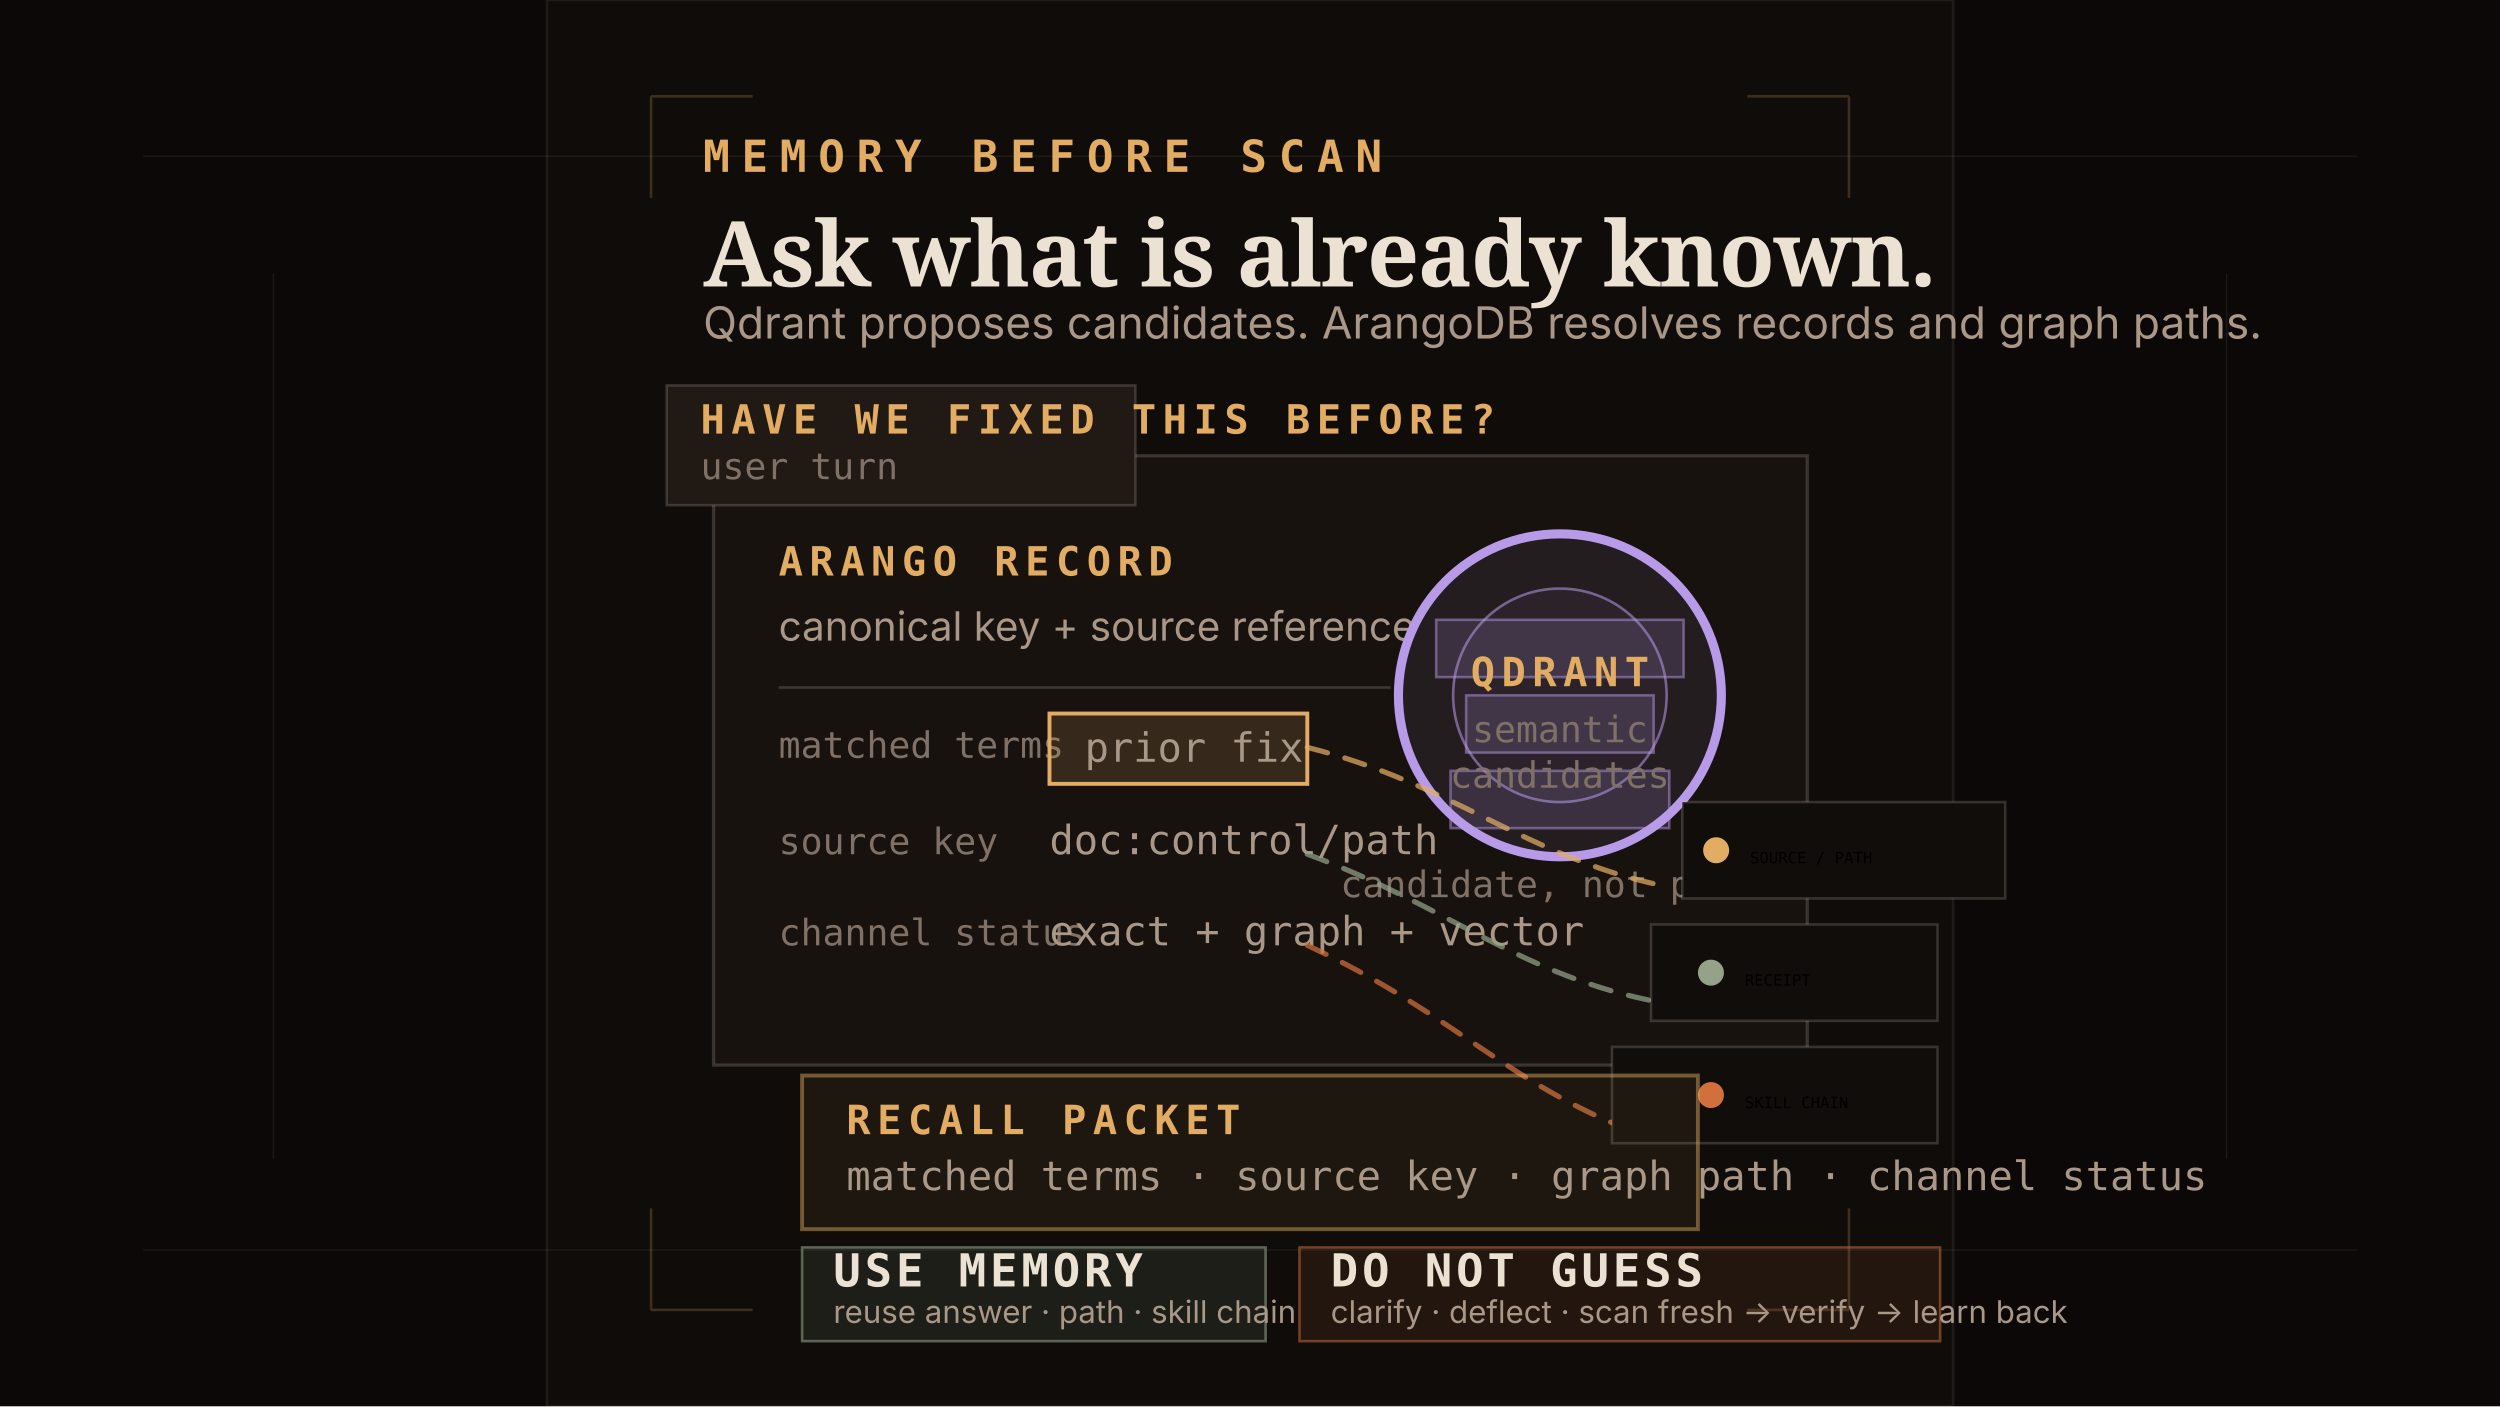
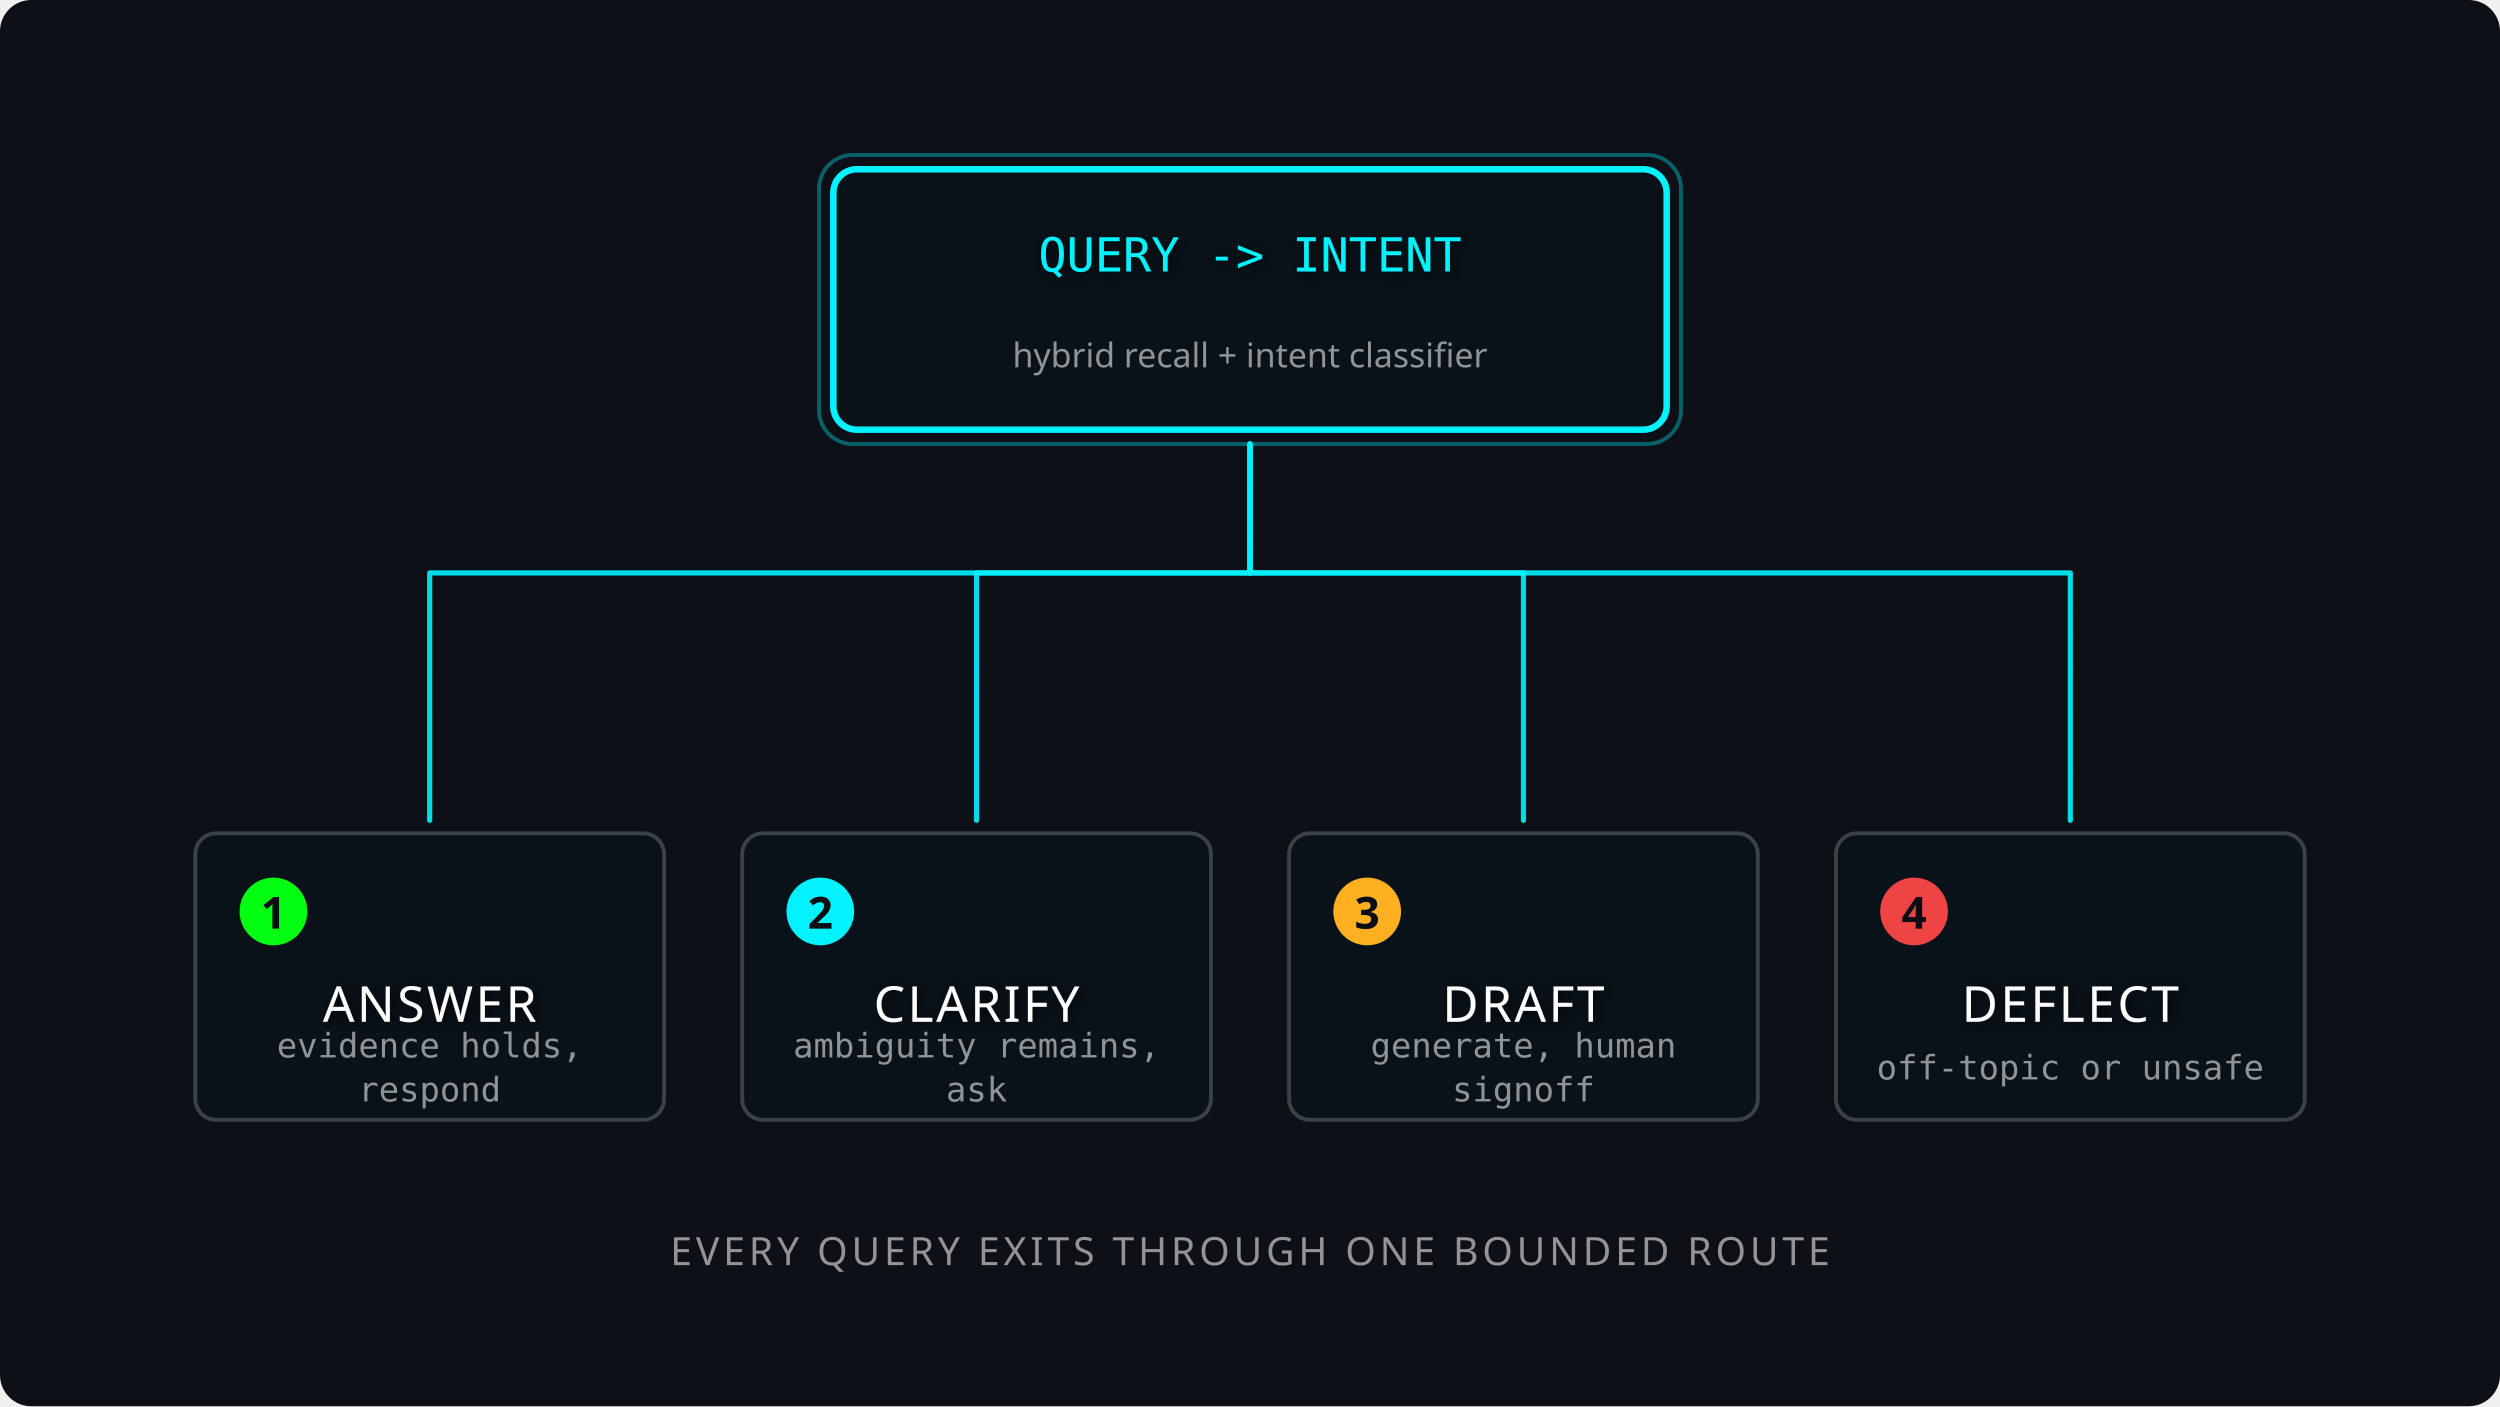
- <svg xmlns="http://www.w3.org/2000/svg" viewBox="0 0 1920 1080" width="1920" height="1080" role="img" aria-labelledby="memory-card-title memory-card-desc">
-   <defs>
-     <style>
-       #memory-card {
-         --bg: #0b0807;
-         --paper: #18120f;
-         --paper-2: #211914;
-         --line: rgba(236, 226, 211, 0.18);
-         --line-2: rgba(236, 226, 211, 0.08);
-         --text: #ece2d3;
-         --muted: #a99787;
-         --faint: #7f7165;
-         --brass: #e2ac62;
-         --ember: #d1703c;
-         --sage: #93a289;
-         --violet: #b89be8;
-       }
-       #memory-card .bg { fill: #0b0807; }
-       #memory-card .gutter { fill: none; stroke: rgba(236, 226, 211, 0.08); stroke-width: 1; }
-       #memory-card .safe { fill: rgba(236, 226, 211, 0.018); stroke: rgba(236, 226, 211, 0.08); stroke-width: 2; }
-       #memory-card .paper { fill: #18120f; stroke: rgba(236, 226, 211, 0.18); stroke-width: 2.5; }
-       #memory-card .paper-soft { fill: #211914; stroke: rgba(236, 226, 211, 0.18); stroke-width: 2; }
-       #memory-card .rule { stroke: rgba(236, 226, 211, 0.18); stroke-width: 2; }
-       #memory-card .stitch { fill: none; stroke: #93a289; stroke-width: 4; stroke-linecap: round; stroke-dasharray: 16 14; opacity: 0.72; }
-       #memory-card .stitch-brass { stroke: #e2ac62; }
-       #memory-card .stitch-ember { stroke: #d1703c; }
-       #memory-card .mono { font-family: ui-monospace, SFMono-Regular, Menlo, Consolas, monospace; }
-       #memory-card .serif { font-family: Fraunces, Georgia, serif; }
-       #memory-card .sans { font-family: ui-sans-serif, system-ui, -apple-system, Segoe UI, sans-serif; }
-       #memory-card .eyebrow { fill: #e2ac62; font-size: 34px; letter-spacing: 9px; font-weight: 650; }
-       #memory-card .headline { fill: #ece2d3; font-size: 70px; font-weight: 650; letter-spacing: -1px; }
-       #memory-card .support { fill: #a99787; font-size: 34px; }
-       #memory-card .label { fill: #e2ac62; font-size: 31px; letter-spacing: 5px; font-weight: 700; }
-       #memory-card .small { fill: #a99787; font-size: 31px; }
-       #memory-card .tiny { fill: #7f7165; font-size: 28px; }
-       #memory-card .route { fill: #ece2d3; font-size: 35px; font-weight: 700; letter-spacing: 3px; }
-       #memory-card .route-sub { fill: #a99787; font-size: 24px; }
-       #memory-card .lens-ring { fill: rgba(184, 155, 232, 0.08); stroke: #b89be8; stroke-width: 7; }
-       #memory-card .lens-inner { fill: rgba(184, 155, 232, 0.05); stroke: rgba(184, 155, 232, 0.55); stroke-width: 2; }
-       #memory-card .candidate { fill: rgba(184, 155, 232, 0.16); stroke: rgba(184, 155, 232, 0.48); stroke-width: 2; }
-       #memory-card .selected { fill: rgba(226, 172, 98, 0.15); stroke: #e2ac62; stroke-width: 3; }
-       #memory-card .tab { fill: #110d0b; stroke: rgba(236, 226, 211, 0.18); stroke-width: 2; }
-       #memory-card .tab text { fill: #ece2d3; font-size: 30px; font-weight: 650; letter-spacing: 3px; }
-       #memory-card .pin { fill: #e2ac62; }
-       #memory-card .pin.sage { fill: #93a289; }
-       #memory-card .pin.ember { fill: #d1703c; }
-       #memory-card .packet { fill: rgba(226, 172, 98, 0.07); stroke: rgba(226, 172, 98, 0.46); stroke-width: 3; }
-       #memory-card .decision-use { fill: rgba(147, 162, 137, 0.12); stroke: rgba(147, 162, 137, 0.56); stroke-width: 2; }
-       #memory-card .decision-guard { fill: rgba(209, 112, 60, 0.10); stroke: rgba(209, 112, 60, 0.50); stroke-width: 2; }
-       #memory-card .crop-mark { stroke: rgba(226, 172, 98, 0.22); stroke-width: 2; }
-       @keyframes memoryCandidate {
-         0%, 100% { opacity: 0.38; }
-         28% { opacity: 0.95; }
-       }
-       @keyframes memoryEvidence {
-         0%, 42%, 100% { stroke-opacity: 0.42; }
-         65% { stroke-opacity: 1; }
-       }
-       #memory-card:hover .candidate-pulse,
-       #memory-card:focus .candidate-pulse { animation: memoryCandidate 2.8s ease-out 1; }
-       #memory-card:hover .stitch,
-       #memory-card:focus .stitch { animation: memoryEvidence 3s ease-out 1; }
-       @media (prefers-reduced-motion: reduce) {
-         #memory-card:hover .candidate-pulse,
-         #memory-card:focus .candidate-pulse,
-         #memory-card:hover .stitch,
-         #memory-card:focus .stitch { animation: none; }
-       }
-     </style>
-   </defs>
-   <g id="memory-card">
-     <rect class="bg" width="1920" height="1080" />
-     <path class="gutter" d="M110 120H1810M110 960H1810M210 210V890M1710 210V890" />
-     <rect x="420" y="0" width="1080" height="1080" class="safe" />
-     <path class="crop-mark" d="M500 74h78M500 74v78M1420 74h-78M1420 74v78M500 1006h78M500 1006v-78M1420 1006h-78M1420 1006v-78" />
-     <text x="540" y="132" class="mono eyebrow">MEMORY BEFORE SCAN</text>
-     <text x="540" y="220" class="serif headline">Ask what is already known.</text>
-     <text x="540" y="260" class="sans support">Qdrant proposes candidates. ArangoDB resolves records and graph paths.</text>
-     <g transform="translate(548 350)">
-       <rect x="0" y="0" width="840" height="468" rx="0" class="paper" />
-       <rect x="-36" y="-54" width="360" height="92" rx="0" class="paper-soft" />
-       <text x="-10" y="-17" class="mono label">HAVE WE FIXED THIS BEFORE?</text>
-       <text x="-10" y="18" class="mono tiny">user turn</text>
-       <text x="50" y="92" class="mono label">ARANGO RECORD</text>
-       <text x="50" y="142" class="sans small">canonical key + source reference</text>
-       <line x1="50" y1="178" x2="520" y2="178" class="rule" />
-       <text x="50" y="232" class="mono tiny">matched terms</text>
-       <rect x="258" y="198" width="198" height="54" class="selected" />
-       <text x="285" y="235" class="mono small">prior fix</text>
-       <text x="50" y="306" class="mono tiny">source key</text>
-       <text x="258" y="306" class="mono small">doc:control/path</text>
-       <text x="50" y="376" class="mono tiny">channel status</text>
-       <text x="258" y="376" class="mono small">exact + graph + vector</text>
-       <g transform="translate(520 54)">
-         <circle cx="130" cy="130" r="124" class="lens-ring" />
-         <circle cx="130" cy="130" r="82" class="lens-inner" />
-         <rect x="35" y="72" width="190" height="44" rx="0" class="candidate" />
-         <rect x="58" y="130" width="144" height="44" rx="0" class="candidate candidate-pulse" />
-         <rect x="46" y="188" width="168" height="44" rx="0" class="candidate" />
-         <text x="130" y="123" text-anchor="middle" class="mono label">QDRANT</text>
-         <text x="130" y="166" text-anchor="middle" class="mono tiny">semantic</text>
-         <text x="130" y="201" text-anchor="middle" class="mono tiny">candidates</text>
-         <text x="130" y="285" text-anchor="middle" class="mono tiny">candidate, not proof</text>
-       </g>
-       <path class="stitch stitch-brass" d="M456 224C568 252 624 308 728 330" />
-       <path class="stitch" d="M456 306C565 346 620 400 728 420" />
-       <path class="stitch stitch-ember" d="M456 376C572 430 612 486 720 524" />
-     </g>
-     <g transform="translate(1292 616)">
-       <rect x="0" y="0" width="248" height="74" class="tab" />
-       <circle cx="26" cy="37" r="10" class="pin" />
-       <text x="52" y="47" class="mono">SOURCE / PATH</text>
-       <rect x="-24" y="94" width="220" height="74" class="tab" />
-       <circle cx="22" cy="131" r="10" class="pin sage" />
-       <text x="48" y="141" class="mono">RECEIPT</text>
-       <rect x="-54" y="188" width="250" height="74" class="tab" />
-       <circle cx="22" cy="225" r="10" class="pin ember" />
-       <text x="48" y="235" class="mono">SKILL CHAIN</text>
-     </g>
-     <g transform="translate(616 826)">
-       <rect x="0" y="0" width="688" height="118" rx="0" class="packet" />
-       <text x="34" y="45" class="mono label">RECALL PACKET</text>
-       <text x="34" y="88" class="mono small">matched terms · source key · graph path · channel status</text>
-     </g>
-     <g transform="translate(616 958)">
-       <rect x="0" y="0" width="356" height="72" rx="0" class="decision-use" />
-       <text x="24" y="30" class="mono route">USE MEMORY</text>
-       <text x="24" y="58" class="sans route-sub">reuse answer · path · skill chain</text>
-       <rect x="382" y="0" width="492" height="72" rx="0" class="decision-guard" />
-       <text x="406" y="30" class="mono route">DO NOT GUESS</text>
-       <text x="406" y="58" class="sans route-sub">clarify · deflect · scan fresh → verify → learn back</text>
-     </g>
+ <svg xmlns="http://www.w3.org/2000/svg" viewBox="0 0 1920 1080" width="1920" height="1080" role="img" aria-labelledby="rsa-title rsa-desc">
+   <style>.rsa-sans{font-family:Play,'Trebuchet MS','Segoe UI',system-ui,sans-serif}.rsa-mono{font-family:'JetBrains Mono',ui-monospace,'SF Mono',Menlo,Consolas,monospace}.rsa-shadow{filter:drop-shadow(2px 2px 4px rgba(0,0,0,.8))}.rsa-shadow-strong{filter:drop-shadow(3px 3px 6px rgba(0,0,0,.9))}.rsa-target{transform-box:fill-box;transform-origin:center}@media (prefers-reduced-motion: no-preference){@keyframes rsa_k000{0%{opacity:0;transform:translateY(-24.0px)}1.25%{opacity:0;transform:translateY(-24.0px);animation-timing-function:cubic-bezier(.33,1,.68,1)}7.5%{opacity:1;transform:translateY(0)}100%{opacity:1;transform:translateY(0)}}.rsa_a000{animation:rsa_k000 12s linear 0s infinite both}@keyframes rsa_k001{0%{opacity:0;stroke-dashoffset:1}7.5%{opacity:0;stroke-dashoffset:1;animation-timing-function:cubic-bezier(.33,1,.68,1)}11.25%{opacity:1;stroke-dashoffset:0}100%{opacity:1;stroke-dashoffset:0}}.rsa_a001{stroke-dasharray:1;stroke-dashoffset:1;animation:rsa_k001 12s linear 0s infinite both}@keyframes rsa_k002{0%{opacity:0}11.25%{opacity:0;animation-timing-function:cubic-bezier(.33,1,.68,1)}15%{opacity:1}100%{opacity:1}}.rsa_a002{animation:rsa_k002 12s linear 0s infinite both}@keyframes rsa_k003{0%{opacity:0;stroke-dashoffset:1}9.167%{opacity:0;stroke-dashoffset:1;animation-timing-function:cubic-bezier(.33,1,.68,1)}12.917%{opacity:1;stroke-dashoffset:0}100%{opacity:1;stroke-dashoffset:0}}.rsa_a003{stroke-dasharray:1;stroke-dashoffset:1;animation:rsa_k003 12s linear 0s infinite both}@keyframes rsa_k004{0%{opacity:0}12.917%{opacity:0;animation-timing-function:cubic-bezier(.33,1,.68,1)}16.667%{opacity:1}100%{opacity:1}}.rsa_a004{animation:rsa_k004 12s linear 0s infinite both}@keyframes rsa_k005{0%{opacity:0;stroke-dashoffset:1}10.833%{opacity:0;stroke-dashoffset:1;animation-timing-function:cubic-bezier(.33,1,.68,1)}14.583%{opacity:1;stroke-dashoffset:0}100%{opacity:1;stroke-dashoffset:0}}.rsa_a005{stroke-dasharray:1;stroke-dashoffset:1;animation:rsa_k005 12s linear 0s infinite both}@keyframes rsa_k006{0%{opacity:0}14.583%{opacity:0;animation-timing-function:cubic-bezier(.33,1,.68,1)}18.333%{opacity:1}100%{opacity:1}}.rsa_a006{animation:rsa_k006 12s linear 0s infinite both}@keyframes rsa_k007{0%{opacity:0;stroke-dashoffset:1}12.5%{opacity:0;stroke-dashoffset:1;animation-timing-function:cubic-bezier(.33,1,.68,1)}16.25%{opacity:1;stroke-dashoffset:0}100%{opacity:1;stroke-dashoffset:0}}.rsa_a007{stroke-dasharray:1;stroke-dashoffset:1;animation:rsa_k007 12s linear 0s infinite both}@keyframes rsa_k008{0%{opacity:0}16.25%{opacity:0;animation-timing-function:cubic-bezier(.33,1,.68,1)}20%{opacity:1}100%{opacity:1}}.rsa_a008{animation:rsa_k008 12s linear 0s infinite both}@keyframes rsa_k009{0%{opacity:0}65%{opacity:0;animation-timing-function:ease-in-out}80.833%{opacity:0.35;animation-timing-function:ease-in-out}96.667%{opacity:0}100%{opacity:0}}.rsa_a009{animation:rsa_k009 12s linear 0s infinite both}}</style>
+   <rect width="1920" height="1080" rx="24.0" fill="#0d1117" />
+   <rect x="629" y="119" width="662" height="222" rx="26" fill="none" stroke="#00F3FF" opacity="0.35" stroke-width="3.0" data-target="source-glow" class="rsa-target rsa_a009" />
+   <g data-target="source-node" class="rsa-target rsa_a000">
+     <rect x="640" y="130" width="640" height="200" rx="18.0" fill="rgba(8,18,26,0.78)" stroke="#00F3FF" stroke-width="5.0" />
+     <text x="960" y="196" class="rsa-mono rsa-shadow" font-size="36" fill="#00F3FF" text-anchor="middle" dominant-baseline="central">QUERY -&gt; INTENT</text>
+     <text x="960" y="272" class="rsa-sans" font-size="26" fill="rgba(255,255,255,0.55)" text-anchor="middle" dominant-baseline="central">hybrid recall + intent classifier</text>
  </g>
+   <path d="M 960 341 V 440 H 330 V 630" fill="none" stroke="#00F3FF" opacity="0.9" pathLength="1" stroke-width="4.0" stroke-linecap="round" stroke-dasharray="1" stroke-dashoffset="0" data-target="connector-0" class="rsa-target rsa_a001" />
+   <path d="M 960 341 V 440 H 750 V 630" fill="none" stroke="#00F3FF" opacity="0.9" pathLength="1" stroke-width="4.0" stroke-linecap="round" stroke-dasharray="1" stroke-dashoffset="0" data-target="connector-1" class="rsa-target rsa_a003" />
+   <path d="M 960 341 V 440 H 1170 V 630" fill="none" stroke="#00F3FF" opacity="0.9" pathLength="1" stroke-width="4.0" stroke-linecap="round" stroke-dasharray="1" stroke-dashoffset="0" data-target="connector-2" class="rsa-target rsa_a005" />
+   <path d="M 960 341 V 440 H 1590 V 630" fill="none" stroke="#00F3FF" opacity="0.9" pathLength="1" stroke-width="4.0" stroke-linecap="round" stroke-dasharray="1" stroke-dashoffset="0" data-target="connector-3" class="rsa-target rsa_a007" />
+   <g data-target="target-card-0" class="rsa-target rsa_a002">
+     <rect x="150.0" y="640" width="360" height="220" rx="16" fill="rgba(8,18,26,0.78)" stroke="rgba(255,255,255,0.2)" stroke-width="3.0" />
+     <circle cx="210.0" cy="700" r="26" fill="#00FF10" />
+     <text x="210.0" y="700" class="rsa-sans" font-size="34" fill="#0A0E14" text-anchor="middle" dominant-baseline="central" font-weight="700">1</text>
+     <text x="330.0" y="770" class="rsa-sans rsa-shadow" font-size="38.0" fill="#FFFFFF" text-anchor="middle" dominant-baseline="central" letter-spacing="2.0">ANSWER</text>
+     <text x="330.0" y="803.1" class="rsa-mono" font-size="26.0" fill="rgba(255,255,255,0.55)" text-anchor="middle" dominant-baseline="central">evidence holds,</text>
+     <text x="330.0" y="836.9" class="rsa-mono" font-size="26.0" fill="rgba(255,255,255,0.55)" text-anchor="middle" dominant-baseline="central">respond</text>
+   </g>
+   <g data-target="target-card-1" class="rsa-target rsa_a004">
+     <rect x="570.0" y="640" width="360" height="220" rx="16" fill="rgba(8,18,26,0.78)" stroke="rgba(255,255,255,0.2)" stroke-width="3.0" />
+     <circle cx="630.0" cy="700" r="26" fill="#00F3FF" />
+     <text x="630.0" y="700" class="rsa-sans" font-size="34" fill="#0A0E14" text-anchor="middle" dominant-baseline="central" font-weight="700">2</text>
+     <text x="750.0" y="770" class="rsa-sans rsa-shadow" font-size="38.0" fill="#FFFFFF" text-anchor="middle" dominant-baseline="central" letter-spacing="2.0">CLARIFY</text>
+     <text x="750.0" y="803.1" class="rsa-mono" font-size="26.0" fill="rgba(255,255,255,0.55)" text-anchor="middle" dominant-baseline="central">ambiguity remains,</text>
+     <text x="750.0" y="836.9" class="rsa-mono" font-size="26.0" fill="rgba(255,255,255,0.55)" text-anchor="middle" dominant-baseline="central">ask</text>
+   </g>
+   <g data-target="target-card-2" class="rsa-target rsa_a006">
+     <rect x="990.0" y="640" width="360" height="220" rx="16" fill="rgba(8,18,26,0.78)" stroke="rgba(255,255,255,0.2)" stroke-width="3.0" />
+     <circle cx="1050.0" cy="700" r="26" fill="#FFB020" />
+     <text x="1050.0" y="700" class="rsa-sans" font-size="34" fill="#0A0E14" text-anchor="middle" dominant-baseline="central" font-weight="700">3</text>
+     <text x="1170.0" y="770" class="rsa-sans rsa-shadow" font-size="38.0" fill="#FFFFFF" text-anchor="middle" dominant-baseline="central" letter-spacing="2.0">DRAFT</text>
+     <text x="1170.0" y="803.1" class="rsa-mono" font-size="26.0" fill="rgba(255,255,255,0.55)" text-anchor="middle" dominant-baseline="central">generate, human</text>
+     <text x="1170.0" y="836.9" class="rsa-mono" font-size="26.0" fill="rgba(255,255,255,0.55)" text-anchor="middle" dominant-baseline="central">signoff</text>
+   </g>
+   <g data-target="target-card-3" class="rsa-target rsa_a008">
+     <rect x="1410.0" y="640" width="360" height="220" rx="16" fill="rgba(8,18,26,0.78)" stroke="rgba(255,255,255,0.2)" stroke-width="3.0" />
+     <circle cx="1470.0" cy="700" r="26" fill="#EF4444" />
+     <text x="1470.0" y="700" class="rsa-sans" font-size="34" fill="#0A0E14" text-anchor="middle" dominant-baseline="central" font-weight="700">4</text>
+     <text x="1590.0" y="770" class="rsa-sans rsa-shadow" font-size="38.0" fill="#FFFFFF" text-anchor="middle" dominant-baseline="central" letter-spacing="2.0">DEFLECT</text>
+     <text x="1590.0" y="820.0" class="rsa-mono" font-size="26.0" fill="rgba(255,255,255,0.55)" text-anchor="middle" dominant-baseline="central">off-topic or unsafe</text>
+   </g>
+   <text x="960" y="960" class="rsa-sans" font-size="30.0" fill="rgba(255,255,255,0.55)" text-anchor="middle" dominant-baseline="central" letter-spacing="3.0">EVERY QUERY EXITS THROUGH ONE BOUNDED ROUTE</text>
</svg>
